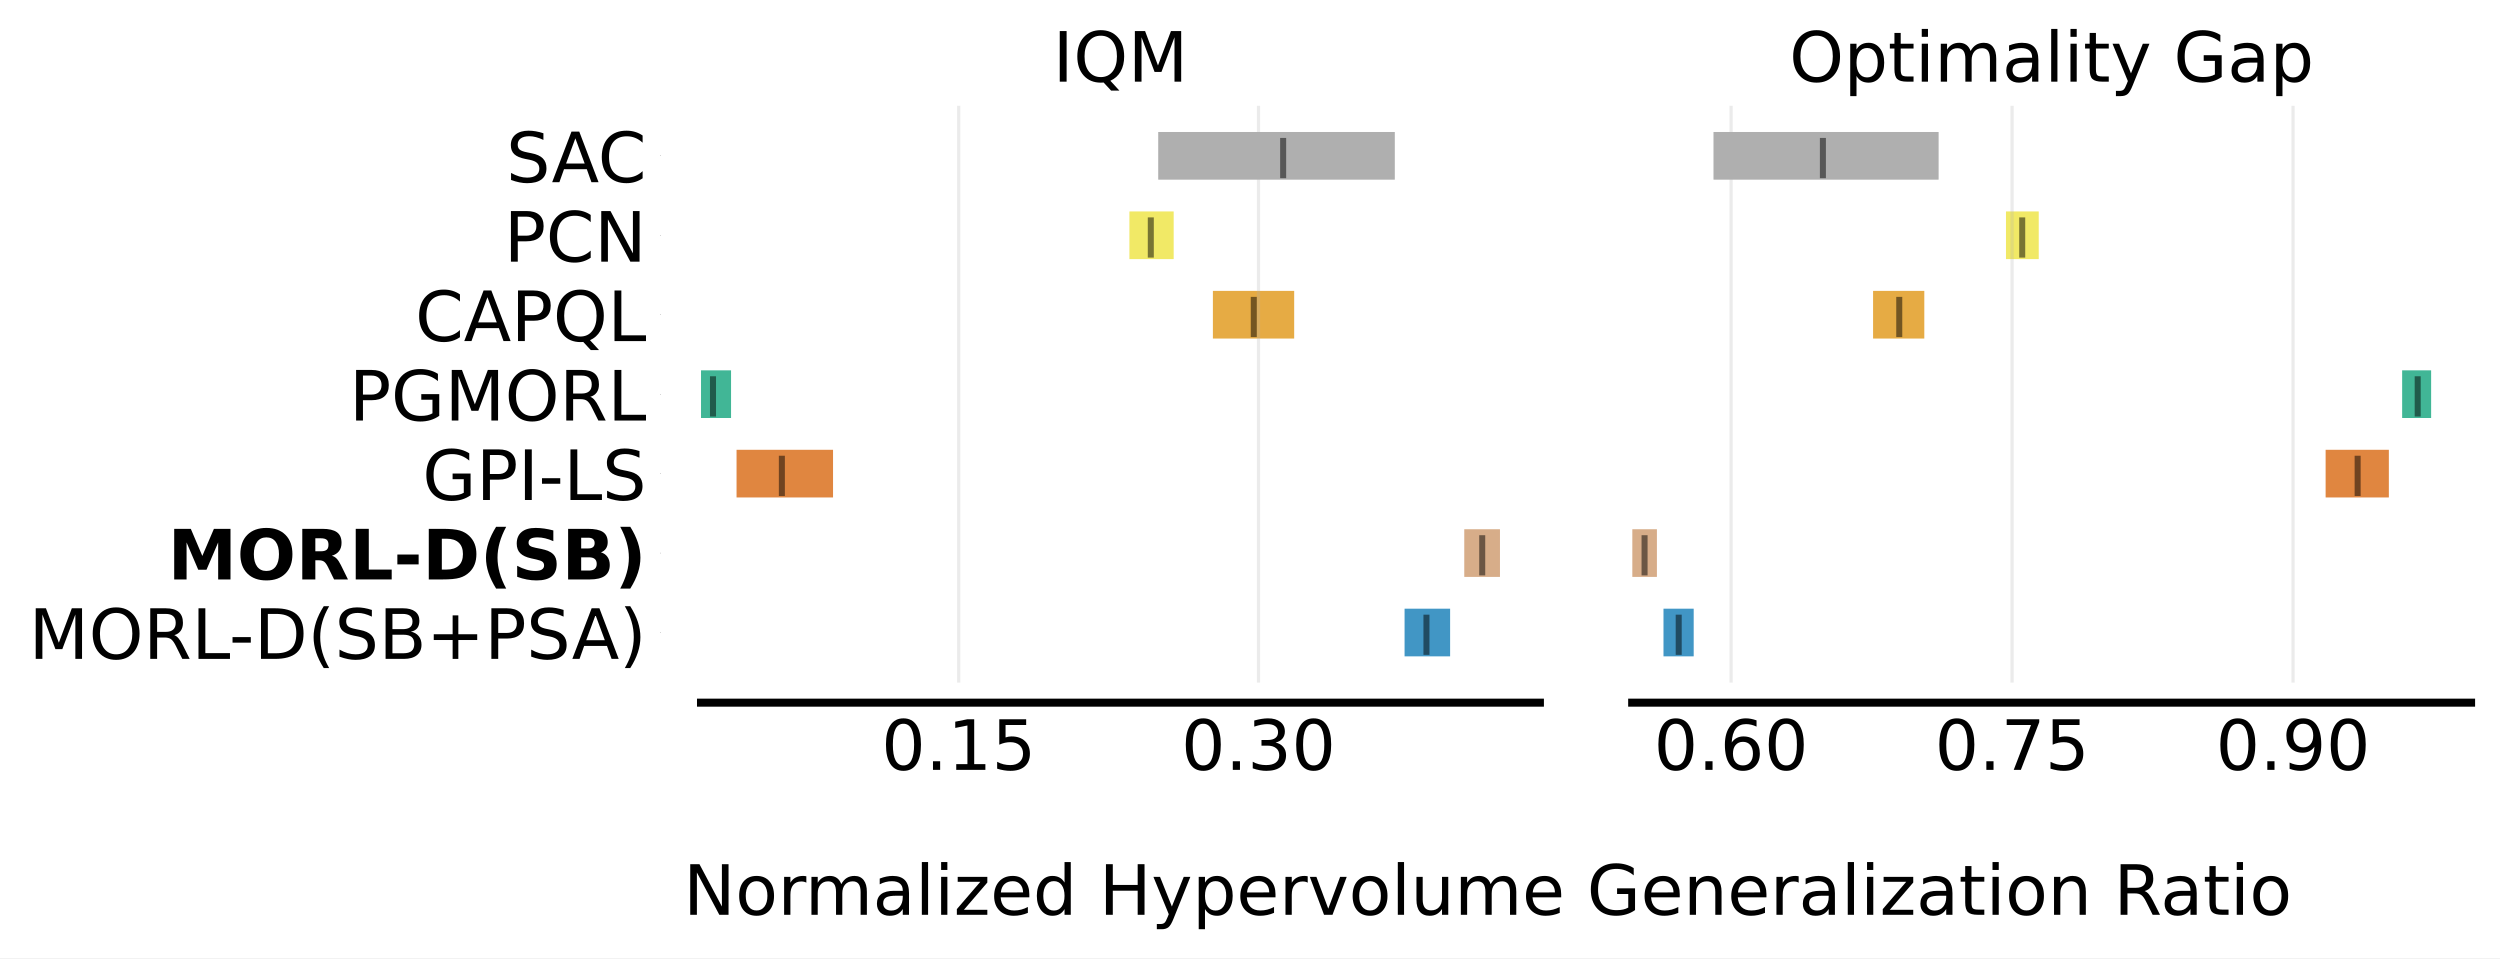
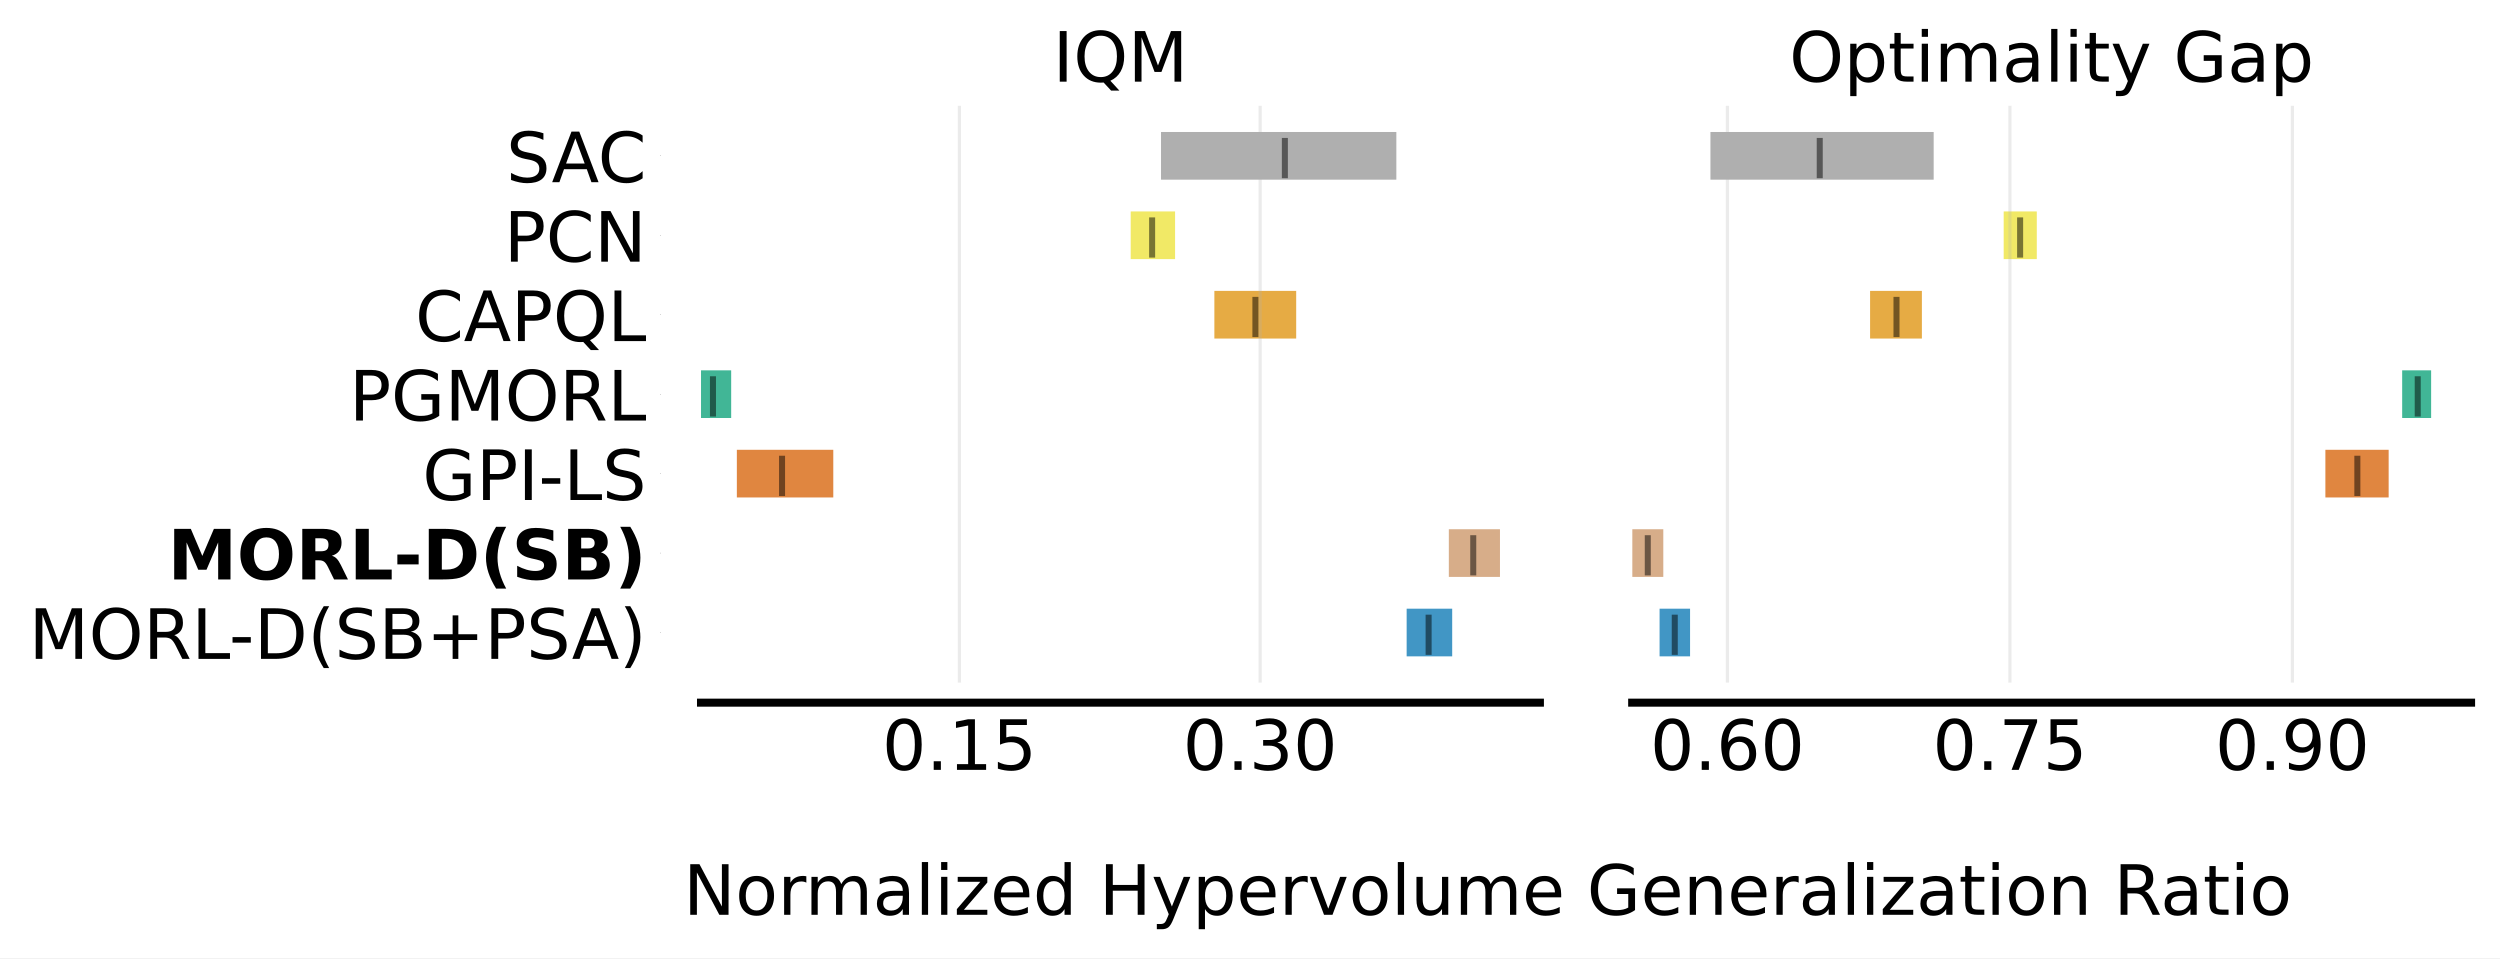
<svg xmlns="http://www.w3.org/2000/svg" xmlns:xlink="http://www.w3.org/1999/xlink" width="622.348pt" height="238.522pt" viewBox="0 0 622.348 238.522" version="1.1">
  <defs>
    <style type="text/css">*{stroke-linejoin: round; stroke-linecap: butt}</style>
  </defs>
  <g id="figure_1">
    <g id="patch_1">
      <path d="M 0 238.522  L 622.348 238.522  L 622.348 -0  L 0 -0  z " style="fill: #ffffff" />
    </g>
    <g id="axes_1">
      <g id="patch_2">
        <path d="M 174.508 169.92  L 383.342 169.92  L 383.342 26.33  L 174.508 26.33  z " style="fill: #ffffff" />
      </g>
      <g id="patch_3">
-         <path d="M 349.653 163.393  L 360.99 163.393  L 360.99 151.526  L 349.653 151.526  z " clip-path="url(#p09870b383a)" style="fill: #0173b2; opacity: 0.75" />
+         <path d="M 350.171 163.393  L 361.508 163.393  L 361.508 151.526  L 350.171 151.526  z " clip-path="url(#p07e79ecdef)" style="fill: #0173b2; opacity: 0.75" />
      </g>
      <g id="patch_4">
-         <path d="M 364.513 143.615  L 373.398 143.615  L 373.398 131.748  L 364.513 131.748  z " clip-path="url(#p09870b383a)" style="fill: #ca9161; opacity: 0.75" />
+         <path d="M 360.67 143.615  L 373.398 143.615  L 373.398 131.748  L 360.67 131.748  z " clip-path="url(#p07e79ecdef)" style="fill: #ca9161; opacity: 0.75" />
      </g>
      <g id="patch_5">
-         <path d="M 183.356 123.837  L 207.375 123.837  L 207.375 111.97  L 183.356 111.97  z " clip-path="url(#p09870b383a)" style="fill: #d55e00; opacity: 0.75" />
+         <path d="M 183.43 123.837  L 207.437 123.837  L 207.437 111.97  L 183.43 111.97  z " clip-path="url(#p07e79ecdef)" style="fill: #d55e00; opacity: 0.75" />
      </g>
      <g id="patch_6">
-         <path d="M 174.508 104.058  L 181.988 104.058  L 181.988 92.191  L 174.508 92.191  z " clip-path="url(#p09870b383a)" style="fill: #029e73; opacity: 0.75" />
+         <path d="M 174.508 104.058  L 182.019 104.058  L 182.019 92.191  L 174.508 92.191  z " clip-path="url(#p07e79ecdef)" style="fill: #029e73; opacity: 0.75" />
      </g>
      <g id="patch_7">
-         <path d="M 301.936 84.28  L 322.171 84.28  L 322.171 72.413  L 301.936 72.413  z " clip-path="url(#p09870b383a)" style="fill: #de8f05; opacity: 0.75" />
+         <path d="M 302.304 84.28  L 322.674 84.28  L 322.674 72.413  L 302.304 72.413  z " clip-path="url(#p07e79ecdef)" style="fill: #de8f05; opacity: 0.75" />
      </g>
      <g id="patch_8">
-         <path d="M 281.156 64.502  L 292.173 64.502  L 292.173 52.635  L 281.156 52.635  z " clip-path="url(#p09870b383a)" style="fill: #ece133; opacity: 0.75" />
+         <path d="M 281.476 64.502  L 292.523 64.502  L 292.523 52.635  L 281.476 52.635  z " clip-path="url(#p07e79ecdef)" style="fill: #ece133; opacity: 0.75" />
      </g>
      <g id="patch_9">
-         <path d="M 288.327 44.724  L 347.223 44.724  L 347.223 32.857  L 288.327 32.857  z " clip-path="url(#p09870b383a)" style="fill: #949494; opacity: 0.75" />
+         <path d="M 289.023 44.724  L 347.605 44.724  L 347.605 32.857  L 289.023 32.857  z " clip-path="url(#p07e79ecdef)" style="fill: #949494; opacity: 0.75" />
      </g>
      <g id="matplotlib.axis_1">
        <g id="xtick_1">
          <g id="line2d_1">
-             <path d="M 238.652 169.92  L 238.652 26.33  " clip-path="url(#p09870b383a)" style="fill: none; stroke: #b0b0b0; stroke-opacity: 0.25; stroke-width: 0.8; stroke-linecap: square" />
+             <path d="M 238.834 169.92  L 238.834 26.33  " clip-path="url(#p07e79ecdef)" style="fill: none; stroke: #b0b0b0; stroke-opacity: 0.25; stroke-width: 0.8; stroke-linecap: square" />
          </g>
          <g id="line2d_2">
            <defs>
-               <path id="mb3847f5d45" d="M 0 0  L 0 0.1  " style="stroke: #000000; stroke-width: 0.1" />
+               <path id="mb3fdeca5ee" d="M 0 0  L 0 0.1  " style="stroke: #000000; stroke-width: 0.1" />
            </defs>
            <g>
-               <use xlink:href="#mb3847f5d45" x="238.652" y="174.92" style="stroke: #000000; stroke-width: 0.1" />
+               <use xlink:href="#mb3fdeca5ee" x="238.834" y="174.92" style="stroke: #000000; stroke-width: 0.1" />
            </g>
          </g>
          <g id="text_1">
-             <g transform="translate(219.415 191.6498) scale(0.1728 -0.1728)">
+             <g transform="translate(219.5968 191.6498) scale(0.1728 -0.1728)">
              <defs>
                <path id="DejaVuSans-30" d="M 2034 4250  Q 1547 4250 1301 3770  Q 1056 3291 1056 2328  Q 1056 1369 1301 889  Q 1547 409 2034 409  Q 2525 409 2770 889  Q 3016 1369 3016 2328  Q 3016 3291 2770 3770  Q 2525 4250 2034 4250  z M 2034 4750  Q 2819 4750 3233 4129  Q 3647 3509 3647 2328  Q 3647 1150 3233 529  Q 2819 -91 2034 -91  Q 1250 -91 836 529  Q 422 1150 422 2328  Q 422 3509 836 4129  Q 1250 4750 2034 4750  z " transform="scale(0.015625)" />
                <path id="DejaVuSans-2e" d="M 684 794  L 1344 794  L 1344 0  L 684 0  L 684 794  z " transform="scale(0.015625)" />
                <path id="DejaVuSans-31" d="M 794 531  L 1825 531  L 1825 4091  L 703 3866  L 703 4441  L 1819 4666  L 2450 4666  L 2450 531  L 3481 531  L 3481 0  L 794 0  L 794 531  z " transform="scale(0.015625)" />
                <path id="DejaVuSans-35" d="M 691 4666  L 3169 4666  L 3169 4134  L 1269 4134  L 1269 2991  Q 1406 3038 1543 3061  Q 1681 3084 1819 3084  Q 2600 3084 3056 2656  Q 3513 2228 3513 1497  Q 3513 744 3044 326  Q 2575 -91 1722 -91  Q 1428 -91 1123 -41  Q 819 9 494 109  L 494 744  Q 775 591 1075 516  Q 1375 441 1709 441  Q 2250 441 2565 725  Q 2881 1009 2881 1497  Q 2881 1984 2565 2268  Q 2250 2553 1709 2553  Q 1456 2553 1204 2497  Q 953 2441 691 2322  L 691 4666  z " transform="scale(0.015625)" />
              </defs>
              <use xlink:href="#DejaVuSans-30" />
              <use xlink:href="#DejaVuSans-2e" x="63.623" />
              <use xlink:href="#DejaVuSans-31" x="95.41" />
              <use xlink:href="#DejaVuSans-35" x="159.033" />
            </g>
          </g>
        </g>
        <g id="xtick_2">
          <g id="line2d_3">
-             <path d="M 313.29 169.92  L 313.29 26.33  " clip-path="url(#p09870b383a)" style="fill: none; stroke: #b0b0b0; stroke-opacity: 0.25; stroke-width: 0.8; stroke-linecap: square" />
+             <path d="M 313.7 169.92  L 313.7 26.33  " clip-path="url(#p07e79ecdef)" style="fill: none; stroke: #b0b0b0; stroke-opacity: 0.25; stroke-width: 0.8; stroke-linecap: square" />
          </g>
          <g id="line2d_4">
            <g>
-               <use xlink:href="#mb3847f5d45" x="313.29" y="174.92" style="stroke: #000000; stroke-width: 0.1" />
+               <use xlink:href="#mb3fdeca5ee" x="313.7" y="174.92" style="stroke: #000000; stroke-width: 0.1" />
            </g>
          </g>
          <g id="text_2">
-             <g transform="translate(294.0521 191.6498) scale(0.1728 -0.1728)">
+             <g transform="translate(294.4628 191.6498) scale(0.1728 -0.1728)">
              <defs>
                <path id="DejaVuSans-33" d="M 2597 2516  Q 3050 2419 3304 2112  Q 3559 1806 3559 1356  Q 3559 666 3084 287  Q 2609 -91 1734 -91  Q 1441 -91 1130 -33  Q 819 25 488 141  L 488 750  Q 750 597 1062 519  Q 1375 441 1716 441  Q 2309 441 2620 675  Q 2931 909 2931 1356  Q 2931 1769 2642 2001  Q 2353 2234 1838 2234  L 1294 2234  L 1294 2753  L 1863 2753  Q 2328 2753 2575 2939  Q 2822 3125 2822 3475  Q 2822 3834 2567 4026  Q 2313 4219 1838 4219  Q 1578 4219 1281 4162  Q 984 4106 628 3988  L 628 4550  Q 988 4650 1302 4700  Q 1616 4750 1894 4750  Q 2613 4750 3031 4423  Q 3450 4097 3450 3541  Q 3450 3153 3228 2886  Q 3006 2619 2597 2516  z " transform="scale(0.015625)" />
              </defs>
              <use xlink:href="#DejaVuSans-30" />
              <use xlink:href="#DejaVuSans-2e" x="63.623" />
              <use xlink:href="#DejaVuSans-33" x="95.41" />
              <use xlink:href="#DejaVuSans-30" x="159.033" />
            </g>
          </g>
        </g>
      </g>
      <g id="matplotlib.axis_2">
        <g id="ytick_1">
          <g id="line2d_5">
            <defs>
-               <path id="mb1800e893c" d="M 0 0  L -0.1 0  " style="stroke: #000000; stroke-width: 0.1" />
+               <path id="mec4cb53826" d="M 0 0  L -0.1 0  " style="stroke: #000000; stroke-width: 0.1" />
            </defs>
            <g>
-               <use xlink:href="#mb1800e893c" x="164.508" y="157.459" style="stroke: #000000; stroke-width: 0.1" />
+               <use xlink:href="#mec4cb53826" x="164.508" y="157.459" style="stroke: #000000; stroke-width: 0.1" />
            </g>
          </g>
          <g id="text_3">
            <g transform="translate(7.2 164.0245) scale(0.1728 -0.1728)">
              <defs>
                <path id="DejaVuSans-4d" d="M 628 4666  L 1569 4666  L 2759 1491  L 3956 4666  L 4897 4666  L 4897 0  L 4281 0  L 4281 4097  L 3078 897  L 2444 897  L 1241 4097  L 1241 0  L 628 0  L 628 4666  z " transform="scale(0.015625)" />
                <path id="DejaVuSans-4f" d="M 2522 4238  Q 1834 4238 1429 3725  Q 1025 3213 1025 2328  Q 1025 1447 1429 934  Q 1834 422 2522 422  Q 3209 422 3611 934  Q 4013 1447 4013 2328  Q 4013 3213 3611 3725  Q 3209 4238 2522 4238  z M 2522 4750  Q 3503 4750 4090 4092  Q 4678 3434 4678 2328  Q 4678 1225 4090 567  Q 3503 -91 2522 -91  Q 1538 -91 948 565  Q 359 1222 359 2328  Q 359 3434 948 4092  Q 1538 4750 2522 4750  z " transform="scale(0.015625)" />
                <path id="DejaVuSans-52" d="M 2841 2188  Q 3044 2119 3236 1894  Q 3428 1669 3622 1275  L 4263 0  L 3584 0  L 2988 1197  Q 2756 1666 2539 1819  Q 2322 1972 1947 1972  L 1259 1972  L 1259 0  L 628 0  L 628 4666  L 2053 4666  Q 2853 4666 3247 4331  Q 3641 3997 3641 3322  Q 3641 2881 3436 2590  Q 3231 2300 2841 2188  z M 1259 4147  L 1259 2491  L 2053 2491  Q 2509 2491 2742 2702  Q 2975 2913 2975 3322  Q 2975 3731 2742 3939  Q 2509 4147 2053 4147  L 1259 4147  z " transform="scale(0.015625)" />
                <path id="DejaVuSans-4c" d="M 628 4666  L 1259 4666  L 1259 531  L 3531 531  L 3531 0  L 628 0  L 628 4666  z " transform="scale(0.015625)" />
                <path id="DejaVuSans-2d" d="M 313 2009  L 1997 2009  L 1997 1497  L 313 1497  L 313 2009  z " transform="scale(0.015625)" />
                <path id="DejaVuSans-44" d="M 1259 4147  L 1259 519  L 2022 519  Q 2988 519 3436 956  Q 3884 1394 3884 2338  Q 3884 3275 3436 3711  Q 2988 4147 2022 4147  L 1259 4147  z M 628 4666  L 1925 4666  Q 3281 4666 3915 4102  Q 4550 3538 4550 2338  Q 4550 1131 3912 565  Q 3275 0 1925 0  L 628 0  L 628 4666  z " transform="scale(0.015625)" />
                <path id="DejaVuSans-28" d="M 1984 4856  Q 1566 4138 1362 3434  Q 1159 2731 1159 2009  Q 1159 1288 1364 580  Q 1569 -128 1984 -844  L 1484 -844  Q 1016 -109 783 600  Q 550 1309 550 2009  Q 550 2706 781 3412  Q 1013 4119 1484 4856  L 1984 4856  z " transform="scale(0.015625)" />
                <path id="DejaVuSans-53" d="M 3425 4513  L 3425 3897  Q 3066 4069 2747 4153  Q 2428 4238 2131 4238  Q 1616 4238 1336 4038  Q 1056 3838 1056 3469  Q 1056 3159 1242 3001  Q 1428 2844 1947 2747  L 2328 2669  Q 3034 2534 3370 2195  Q 3706 1856 3706 1288  Q 3706 609 3251 259  Q 2797 -91 1919 -91  Q 1588 -91 1214 -16  Q 841 59 441 206  L 441 856  Q 825 641 1194 531  Q 1563 422 1919 422  Q 2459 422 2753 634  Q 3047 847 3047 1241  Q 3047 1584 2836 1778  Q 2625 1972 2144 2069  L 1759 2144  Q 1053 2284 737 2584  Q 422 2884 422 3419  Q 422 4038 858 4394  Q 1294 4750 2059 4750  Q 2388 4750 2728 4690  Q 3069 4631 3425 4513  z " transform="scale(0.015625)" />
                <path id="DejaVuSans-42" d="M 1259 2228  L 1259 519  L 2272 519  Q 2781 519 3026 730  Q 3272 941 3272 1375  Q 3272 1813 3026 2020  Q 2781 2228 2272 2228  L 1259 2228  z M 1259 4147  L 1259 2741  L 2194 2741  Q 2656 2741 2882 2914  Q 3109 3088 3109 3444  Q 3109 3797 2882 3972  Q 2656 4147 2194 4147  L 1259 4147  z M 628 4666  L 2241 4666  Q 2963 4666 3353 4366  Q 3744 4066 3744 3513  Q 3744 3084 3544 2831  Q 3344 2578 2956 2516  Q 3422 2416 3680 2098  Q 3938 1781 3938 1306  Q 3938 681 3513 340  Q 3088 0 2303 0  L 628 0  L 628 4666  z " transform="scale(0.015625)" />
                <path id="DejaVuSans-2b" d="M 2944 4013  L 2944 2272  L 4684 2272  L 4684 1741  L 2944 1741  L 2944 0  L 2419 0  L 2419 1741  L 678 1741  L 678 2272  L 2419 2272  L 2419 4013  L 2944 4013  z " transform="scale(0.015625)" />
                <path id="DejaVuSans-50" d="M 1259 4147  L 1259 2394  L 2053 2394  Q 2494 2394 2734 2622  Q 2975 2850 2975 3272  Q 2975 3691 2734 3919  Q 2494 4147 2053 4147  L 1259 4147  z M 628 4666  L 2053 4666  Q 2838 4666 3239 4311  Q 3641 3956 3641 3272  Q 3641 2581 3239 2228  Q 2838 1875 2053 1875  L 1259 1875  L 1259 0  L 628 0  L 628 4666  z " transform="scale(0.015625)" />
                <path id="DejaVuSans-41" d="M 2188 4044  L 1331 1722  L 3047 1722  L 2188 4044  z M 1831 4666  L 2547 4666  L 4325 0  L 3669 0  L 3244 1197  L 1141 1197  L 716 0  L 50 0  L 1831 4666  z " transform="scale(0.015625)" />
                <path id="DejaVuSans-29" d="M 513 4856  L 1013 4856  Q 1481 4119 1714 3412  Q 1947 2706 1947 2009  Q 1947 1309 1714 600  Q 1481 -109 1013 -844  L 513 -844  Q 928 -128 1133 580  Q 1338 1288 1338 2009  Q 1338 2731 1133 3434  Q 928 4138 513 4856  z " transform="scale(0.015625)" />
              </defs>
              <use xlink:href="#DejaVuSans-4d" />
              <use xlink:href="#DejaVuSans-4f" x="86.279" />
              <use xlink:href="#DejaVuSans-52" x="164.99" />
              <use xlink:href="#DejaVuSans-4c" x="234.473" />
              <use xlink:href="#DejaVuSans-2d" x="288.436" />
              <use xlink:href="#DejaVuSans-44" x="324.52" />
              <use xlink:href="#DejaVuSans-28" x="401.521" />
              <use xlink:href="#DejaVuSans-53" x="440.535" />
              <use xlink:href="#DejaVuSans-42" x="504.012" />
              <use xlink:href="#DejaVuSans-2b" x="572.615" />
              <use xlink:href="#DejaVuSans-50" x="656.404" />
              <use xlink:href="#DejaVuSans-53" x="716.707" />
              <use xlink:href="#DejaVuSans-41" x="782.059" />
              <use xlink:href="#DejaVuSans-29" x="850.467" />
            </g>
          </g>
        </g>
        <g id="ytick_2">
          <g id="line2d_6">
            <g>
-               <use xlink:href="#mb1800e893c" x="164.508" y="137.681" style="stroke: #000000; stroke-width: 0.1" />
+               <use xlink:href="#mec4cb53826" x="164.508" y="137.681" style="stroke: #000000; stroke-width: 0.1" />
            </g>
          </g>
          <g id="text_4">
            <g transform="translate(41.7789 144.2463) scale(0.1728 -0.1728)">
              <defs>
                <path id="DejaVuSans-Bold-4d" d="M 588 4666  L 2119 4666  L 3181 2169  L 4250 4666  L 5778 4666  L 5778 0  L 4641 0  L 4641 3413  L 3566 897  L 2803 897  L 1728 3413  L 1728 0  L 588 0  L 588 4666  z " transform="scale(0.015625)" />
                <path id="DejaVuSans-Bold-4f" d="M 2719 3878  Q 2169 3878 1866 3472  Q 1563 3066 1563 2328  Q 1563 1594 1866 1187  Q 2169 781 2719 781  Q 3272 781 3575 1187  Q 3878 1594 3878 2328  Q 3878 3066 3575 3472  Q 3272 3878 2719 3878  z M 2719 4750  Q 3844 4750 4481 4106  Q 5119 3463 5119 2328  Q 5119 1197 4481 553  Q 3844 -91 2719 -91  Q 1597 -91 958 553  Q 319 1197 319 2328  Q 319 3463 958 4106  Q 1597 4750 2719 4750  z " transform="scale(0.015625)" />
                <path id="DejaVuSans-Bold-52" d="M 2297 2597  Q 2675 2597 2839 2737  Q 3003 2878 3003 3200  Q 3003 3519 2839 3656  Q 2675 3794 2297 3794  L 1791 3794  L 1791 2597  L 2297 2597  z M 1791 1766  L 1791 0  L 588 0  L 588 4666  L 2425 4666  Q 3347 4666 3776 4356  Q 4206 4047 4206 3378  Q 4206 2916 3982 2619  Q 3759 2322 3309 2181  Q 3556 2125 3751 1926  Q 3947 1728 4147 1325  L 4800 0  L 3519 0  L 2950 1159  Q 2778 1509 2601 1637  Q 2425 1766 2131 1766  L 1791 1766  z " transform="scale(0.015625)" />
                <path id="DejaVuSans-Bold-4c" d="M 588 4666  L 1791 4666  L 1791 909  L 3903 909  L 3903 0  L 588 0  L 588 4666  z " transform="scale(0.015625)" />
                <path id="DejaVuSans-Bold-2d" d="M 347 2297  L 2309 2297  L 2309 1388  L 347 1388  L 347 2297  z " transform="scale(0.015625)" />
                <path id="DejaVuSans-Bold-44" d="M 1791 3756  L 1791 909  L 2222 909  Q 2959 909 3348 1275  Q 3738 1641 3738 2338  Q 3738 3031 3350 3393  Q 2963 3756 2222 3756  L 1791 3756  z M 588 4666  L 1856 4666  Q 2919 4666 3439 4514  Q 3959 4363 4331 4000  Q 4659 3684 4818 3271  Q 4978 2859 4978 2338  Q 4978 1809 4818 1395  Q 4659 981 4331 666  Q 3956 303 3431 151  Q 2906 0 1856 0  L 588 0  L 588 4666  z " transform="scale(0.015625)" />
                <path id="DejaVuSans-Bold-28" d="M 2413 -844  L 1484 -844  Q 1006 -72 778 623  Q 550 1319 550 2003  Q 550 2688 779 3389  Q 1009 4091 1484 4856  L 2413 4856  Q 2013 4116 1813 3408  Q 1613 2700 1613 2009  Q 1613 1319 1811 609  Q 2009 -100 2413 -844  z " transform="scale(0.015625)" />
                <path id="DejaVuSans-Bold-53" d="M 3834 4519  L 3834 3531  Q 3450 3703 3084 3790  Q 2719 3878 2394 3878  Q 1963 3878 1756 3759  Q 1550 3641 1550 3391  Q 1550 3203 1689 3098  Q 1828 2994 2194 2919  L 2706 2816  Q 3484 2659 3812 2340  Q 4141 2022 4141 1434  Q 4141 663 3683 286  Q 3225 -91 2284 -91  Q 1841 -91 1394 -6  Q 947 78 500 244  L 500 1259  Q 947 1022 1364 901  Q 1781 781 2169 781  Q 2563 781 2772 912  Q 2981 1044 2981 1288  Q 2981 1506 2839 1625  Q 2697 1744 2272 1838  L 1806 1941  Q 1106 2091 782 2419  Q 459 2747 459 3303  Q 459 4000 909 4375  Q 1359 4750 2203 4750  Q 2588 4750 2994 4692  Q 3400 4634 3834 4519  z " transform="scale(0.015625)" />
                <path id="DejaVuSans-Bold-42" d="M 2456 2859  Q 2741 2859 2887 2984  Q 3034 3109 3034 3353  Q 3034 3594 2887 3720  Q 2741 3847 2456 3847  L 1791 3847  L 1791 2859  L 2456 2859  z M 2497 819  Q 2859 819 3042 972  Q 3225 1125 3225 1434  Q 3225 1738 3044 1889  Q 2863 2041 2497 2041  L 1791 2041  L 1791 819  L 2497 819  z M 3616 2497  Q 4003 2384 4215 2081  Q 4428 1778 4428 1338  Q 4428 663 3972 331  Q 3516 0 2584 0  L 588 0  L 588 4666  L 2394 4666  Q 3366 4666 3802 4372  Q 4238 4078 4238 3431  Q 4238 3091 4078 2852  Q 3919 2613 3616 2497  z " transform="scale(0.015625)" />
                <path id="DejaVuSans-Bold-29" d="M 513 -844  Q 913 -100 1113 609  Q 1313 1319 1313 2009  Q 1313 2700 1113 3408  Q 913 4116 513 4856  L 1441 4856  Q 1916 4091 2145 3389  Q 2375 2688 2375 2003  Q 2375 1319 2147 623  Q 1919 -72 1441 -844  L 513 -844  z " transform="scale(0.015625)" />
              </defs>
              <use xlink:href="#DejaVuSans-Bold-4d" />
              <use xlink:href="#DejaVuSans-Bold-4f" x="99.512" />
              <use xlink:href="#DejaVuSans-Bold-52" x="184.521" />
              <use xlink:href="#DejaVuSans-Bold-4c" x="261.523" />
              <use xlink:href="#DejaVuSans-Bold-2d" x="325.244" />
              <use xlink:href="#DejaVuSans-Bold-44" x="366.748" />
              <use xlink:href="#DejaVuSans-Bold-28" x="449.756" />
              <use xlink:href="#DejaVuSans-Bold-53" x="495.459" />
              <use xlink:href="#DejaVuSans-Bold-42" x="567.48" />
              <use xlink:href="#DejaVuSans-Bold-29" x="643.701" />
            </g>
          </g>
        </g>
        <g id="ytick_3">
          <g id="line2d_7">
            <g>
-               <use xlink:href="#mb1800e893c" x="164.508" y="117.903" style="stroke: #000000; stroke-width: 0.1" />
+               <use xlink:href="#mec4cb53826" x="164.508" y="117.903" style="stroke: #000000; stroke-width: 0.1" />
            </g>
          </g>
          <g id="text_5">
            <g transform="translate(105.1695 124.4681) scale(0.1728 -0.1728)">
              <defs>
                <path id="DejaVuSans-47" d="M 3809 666  L 3809 1919  L 2778 1919  L 2778 2438  L 4434 2438  L 4434 434  Q 4069 175 3628 42  Q 3188 -91 2688 -91  Q 1594 -91 976 548  Q 359 1188 359 2328  Q 359 3472 976 4111  Q 1594 4750 2688 4750  Q 3144 4750 3555 4637  Q 3966 4525 4313 4306  L 4313 3634  Q 3963 3931 3569 4081  Q 3175 4231 2741 4231  Q 1884 4231 1454 3753  Q 1025 3275 1025 2328  Q 1025 1384 1454 906  Q 1884 428 2741 428  Q 3075 428 3337 486  Q 3600 544 3809 666  z " transform="scale(0.015625)" />
                <path id="DejaVuSans-49" d="M 628 4666  L 1259 4666  L 1259 0  L 628 0  L 628 4666  z " transform="scale(0.015625)" />
              </defs>
              <use xlink:href="#DejaVuSans-47" />
              <use xlink:href="#DejaVuSans-50" x="77.49" />
              <use xlink:href="#DejaVuSans-49" x="137.793" />
              <use xlink:href="#DejaVuSans-2d" x="167.285" />
              <use xlink:href="#DejaVuSans-4c" x="203.369" />
              <use xlink:href="#DejaVuSans-53" x="259.082" />
            </g>
          </g>
        </g>
        <g id="ytick_4">
          <g id="line2d_8">
            <g>
-               <use xlink:href="#mb1800e893c" x="164.508" y="98.125" style="stroke: #000000; stroke-width: 0.1" />
+               <use xlink:href="#mec4cb53826" x="164.508" y="98.125" style="stroke: #000000; stroke-width: 0.1" />
            </g>
          </g>
          <g id="text_6">
            <g transform="translate(86.9526 104.6899) scale(0.1728 -0.1728)">
              <use xlink:href="#DejaVuSans-50" />
              <use xlink:href="#DejaVuSans-47" x="60.303" />
              <use xlink:href="#DejaVuSans-4d" x="137.793" />
              <use xlink:href="#DejaVuSans-4f" x="224.072" />
              <use xlink:href="#DejaVuSans-52" x="302.783" />
              <use xlink:href="#DejaVuSans-4c" x="372.266" />
            </g>
          </g>
        </g>
        <g id="ytick_5">
          <g id="line2d_9">
            <g>
-               <use xlink:href="#mb1800e893c" x="164.508" y="78.347" style="stroke: #000000; stroke-width: 0.1" />
+               <use xlink:href="#mec4cb53826" x="164.508" y="78.347" style="stroke: #000000; stroke-width: 0.1" />
            </g>
          </g>
          <g id="text_7">
            <g transform="translate(103.3713 84.91177) scale(0.1728 -0.1728)">
              <defs>
                <path id="DejaVuSans-43" d="M 4122 4306  L 4122 3641  Q 3803 3938 3442 4084  Q 3081 4231 2675 4231  Q 1875 4231 1450 3742  Q 1025 3253 1025 2328  Q 1025 1406 1450 917  Q 1875 428 2675 428  Q 3081 428 3442 575  Q 3803 722 4122 1019  L 4122 359  Q 3791 134 3420 21  Q 3050 -91 2638 -91  Q 1578 -91 968 557  Q 359 1206 359 2328  Q 359 3453 968 4101  Q 1578 4750 2638 4750  Q 3056 4750 3426 4639  Q 3797 4528 4122 4306  z " transform="scale(0.015625)" />
                <path id="DejaVuSans-51" d="M 2522 4238  Q 1834 4238 1429 3725  Q 1025 3213 1025 2328  Q 1025 1447 1429 934  Q 1834 422 2522 422  Q 3209 422 3611 934  Q 4013 1447 4013 2328  Q 4013 3213 3611 3725  Q 3209 4238 2522 4238  z M 3406 84  L 4238 -825  L 3475 -825  L 2784 -78  Q 2681 -84 2626 -87  Q 2572 -91 2522 -91  Q 1538 -91 948 567  Q 359 1225 359 2328  Q 359 3434 948 4092  Q 1538 4750 2522 4750  Q 3503 4750 4090 4092  Q 4678 3434 4678 2328  Q 4678 1516 4351 937  Q 4025 359 3406 84  z " transform="scale(0.015625)" />
              </defs>
              <use xlink:href="#DejaVuSans-43" />
              <use xlink:href="#DejaVuSans-41" x="69.824" />
              <use xlink:href="#DejaVuSans-50" x="138.232" />
              <use xlink:href="#DejaVuSans-51" x="198.535" />
              <use xlink:href="#DejaVuSans-4c" x="277.246" />
            </g>
          </g>
        </g>
        <g id="ytick_6">
          <g id="line2d_10">
            <g>
-               <use xlink:href="#mb1800e893c" x="164.508" y="58.569" style="stroke: #000000; stroke-width: 0.1" />
+               <use xlink:href="#mec4cb53826" x="164.508" y="58.569" style="stroke: #000000; stroke-width: 0.1" />
            </g>
          </g>
          <g id="text_8">
            <g transform="translate(125.4951 65.13359) scale(0.1728 -0.1728)">
              <defs>
                <path id="DejaVuSans-4e" d="M 628 4666  L 1478 4666  L 3547 763  L 3547 4666  L 4159 4666  L 4159 0  L 3309 0  L 1241 3903  L 1241 0  L 628 0  L 628 4666  z " transform="scale(0.015625)" />
              </defs>
              <use xlink:href="#DejaVuSans-50" />
              <use xlink:href="#DejaVuSans-43" x="60.303" />
              <use xlink:href="#DejaVuSans-4e" x="130.127" />
            </g>
          </g>
        </g>
        <g id="ytick_7">
          <g id="line2d_11">
            <g>
-               <use xlink:href="#mb1800e893c" x="164.508" y="38.79" style="stroke: #000000; stroke-width: 0.1" />
+               <use xlink:href="#mec4cb53826" x="164.508" y="38.79" style="stroke: #000000; stroke-width: 0.1" />
            </g>
          </g>
          <g id="text_9">
            <g transform="translate(126.0297 45.3554) scale(0.1728 -0.1728)">
              <use xlink:href="#DejaVuSans-53" />
              <use xlink:href="#DejaVuSans-41" x="65.352" />
              <use xlink:href="#DejaVuSans-43" x="132.01" />
            </g>
          </g>
        </g>
      </g>
      <g id="LineCollection_1">
-         <path d="M 355.1 163.022  L 355.1 153.009  " clip-path="url(#p09870b383a)" style="fill: none; stroke: #000000; stroke-opacity: 0.5; stroke-width: 1.5" />
+         <path d="M 355.639 163.022  L 355.639 153.009  " clip-path="url(#p07e79ecdef)" style="fill: none; stroke: #000000; stroke-opacity: 0.5; stroke-width: 1.5" />
      </g>
      <g id="LineCollection_2">
-         <path d="M 368.981 143.244  L 368.981 133.231  " clip-path="url(#p09870b383a)" style="fill: none; stroke: #000000; stroke-opacity: 0.5; stroke-width: 1.5" />
+         <path d="M 366.748 143.244  L 366.748 133.231  " clip-path="url(#p07e79ecdef)" style="fill: none; stroke: #000000; stroke-opacity: 0.5; stroke-width: 1.5" />
      </g>
      <g id="LineCollection_3">
-         <path d="M 194.636 123.466  L 194.636 113.453  " clip-path="url(#p09870b383a)" style="fill: none; stroke: #000000; stroke-opacity: 0.5; stroke-width: 1.5" />
+         <path d="M 194.682 123.466  L 194.682 113.453  " clip-path="url(#p07e79ecdef)" style="fill: none; stroke: #000000; stroke-opacity: 0.5; stroke-width: 1.5" />
      </g>
      <g id="LineCollection_4">
-         <path d="M 177.492 103.688  L 177.492 93.675  " clip-path="url(#p09870b383a)" style="fill: none; stroke: #000000; stroke-opacity: 0.5; stroke-width: 1.5" />
+         <path d="M 177.486 103.688  L 177.486 93.675  " clip-path="url(#p07e79ecdef)" style="fill: none; stroke: #000000; stroke-opacity: 0.5; stroke-width: 1.5" />
      </g>
      <g id="LineCollection_5">
-         <path d="M 312.114 83.909  L 312.114 73.897  " clip-path="url(#p09870b383a)" style="fill: none; stroke: #000000; stroke-opacity: 0.5; stroke-width: 1.5" />
+         <path d="M 312.521 83.909  L 312.521 73.897  " clip-path="url(#p07e79ecdef)" style="fill: none; stroke: #000000; stroke-opacity: 0.5; stroke-width: 1.5" />
      </g>
      <g id="LineCollection_6">
-         <path d="M 286.48 64.131  L 286.48 54.118  " clip-path="url(#p09870b383a)" style="fill: none; stroke: #000000; stroke-opacity: 0.5; stroke-width: 1.5" />
+         <path d="M 286.809 64.131  L 286.809 54.118  " clip-path="url(#p07e79ecdef)" style="fill: none; stroke: #000000; stroke-opacity: 0.5; stroke-width: 1.5" />
      </g>
      <g id="LineCollection_7">
-         <path d="M 319.424 44.353  L 319.424 34.34  " clip-path="url(#p09870b383a)" style="fill: none; stroke: #000000; stroke-opacity: 0.5; stroke-width: 1.5" />
+         <path d="M 319.854 44.353  L 319.854 34.34  " clip-path="url(#p07e79ecdef)" style="fill: none; stroke: #000000; stroke-opacity: 0.5; stroke-width: 1.5" />
      </g>
      <g id="patch_10">
        <path d="M 174.508 174.92  L 383.342 174.92  " style="fill: none; stroke: #000000; stroke-width: 2; stroke-linejoin: miter; stroke-linecap: square" />
      </g>
      <g id="text_10">
        <g transform="translate(262.1206 20.3301) scale(0.1728 -0.1728)">
          <use xlink:href="#DejaVuSans-49" />
          <use xlink:href="#DejaVuSans-51" x="29.492" />
          <use xlink:href="#DejaVuSans-4d" x="108.203" />
        </g>
      </g>
    </g>
    <g id="axes_2">
      <g id="patch_11">
        <path d="M 406.314 169.92  L 615.148 169.92  L 615.148 26.33  L 406.314 26.33  z " style="fill: #ffffff" />
      </g>
      <g id="patch_12">
-         <path d="M 414.107 163.393  L 421.626 163.393  L 421.626 151.526  L 414.107 151.526  z " clip-path="url(#p09e40c7d37)" style="fill: #0173b2; opacity: 0.75" />
+         <path d="M 413.135 163.393  L 420.723 163.393  L 420.723 151.526  L 413.135 151.526  z " clip-path="url(#p953b37ab6c)" style="fill: #0173b2; opacity: 0.75" />
      </g>
      <g id="patch_13">
-         <path d="M 406.314 143.615  L 412.47 143.615  L 412.47 131.748  L 406.314 131.748  z " clip-path="url(#p09e40c7d37)" style="fill: #ca9161; opacity: 0.75" />
+         <path d="M 406.314 143.615  L 414.062 143.615  L 414.062 131.748  L 406.314 131.748  z " clip-path="url(#p953b37ab6c)" style="fill: #ca9161; opacity: 0.75" />
      </g>
      <g id="patch_14">
-         <path d="M 578.939 123.837  L 594.68 123.837  L 594.68 111.97  L 578.939 111.97  z " clip-path="url(#p09e40c7d37)" style="fill: #d55e00; opacity: 0.75" />
+         <path d="M 578.881 123.837  L 594.629 123.837  L 594.629 111.97  L 578.881 111.97  z " clip-path="url(#p953b37ab6c)" style="fill: #d55e00; opacity: 0.75" />
      </g>
      <g id="patch_15">
-         <path d="M 597.988 104.058  L 605.204 104.058  L 605.204 92.191  L 597.988 92.191  z " clip-path="url(#p09e40c7d37)" style="fill: #029e73; opacity: 0.75" />
+         <path d="M 597.993 104.058  L 605.204 104.058  L 605.204 92.191  L 597.993 92.191  z " clip-path="url(#p953b37ab6c)" style="fill: #029e73; opacity: 0.75" />
      </g>
      <g id="patch_16">
-         <path d="M 466.283 84.28  L 479.036 84.28  L 479.036 72.413  L 466.283 72.413  z " clip-path="url(#p09e40c7d37)" style="fill: #de8f05; opacity: 0.75" />
+         <path d="M 465.537 84.28  L 478.433 84.28  L 478.433 72.413  L 465.537 72.413  z " clip-path="url(#p953b37ab6c)" style="fill: #de8f05; opacity: 0.75" />
      </g>
      <g id="patch_17">
-         <path d="M 499.367 64.502  L 507.523 64.502  L 507.523 52.635  L 499.367 52.635  z " clip-path="url(#p09e40c7d37)" style="fill: #ece133; opacity: 0.75" />
+         <path d="M 498.793 64.502  L 507.039 64.502  L 507.039 52.635  L 498.793 52.635  z " clip-path="url(#p953b37ab6c)" style="fill: #ece133; opacity: 0.75" />
      </g>
      <g id="patch_18">
-         <path d="M 426.557 44.724  L 482.597 44.724  L 482.597 32.857  L 426.557 32.857  z " clip-path="url(#p09e40c7d37)" style="fill: #949494; opacity: 0.75" />
+         <path d="M 425.798 44.724  L 481.367 44.724  L 481.367 32.857  L 425.798 32.857  z " clip-path="url(#p953b37ab6c)" style="fill: #949494; opacity: 0.75" />
      </g>
      <g id="matplotlib.axis_3">
        <g id="xtick_3">
          <g id="line2d_12">
-             <path d="M 430.935 169.92  L 430.935 26.33  " clip-path="url(#p09e40c7d37)" style="fill: none; stroke: #b0b0b0; stroke-opacity: 0.25; stroke-width: 0.8; stroke-linecap: square" />
+             <path d="M 430.023 169.92  L 430.023 26.33  " clip-path="url(#p953b37ab6c)" style="fill: none; stroke: #b0b0b0; stroke-opacity: 0.25; stroke-width: 0.8; stroke-linecap: square" />
          </g>
          <g id="line2d_13">
            <g>
-               <use xlink:href="#mb3847f5d45" x="430.935" y="174.92" style="stroke: #000000; stroke-width: 0.1" />
+               <use xlink:href="#mb3fdeca5ee" x="430.023" y="174.92" style="stroke: #000000; stroke-width: 0.1" />
            </g>
          </g>
          <g id="text_11">
-             <g transform="translate(411.6977 191.6498) scale(0.1728 -0.1728)">
+             <g transform="translate(410.7854 191.6498) scale(0.1728 -0.1728)">
              <defs>
                <path id="DejaVuSans-36" d="M 2113 2584  Q 1688 2584 1439 2293  Q 1191 2003 1191 1497  Q 1191 994 1439 701  Q 1688 409 2113 409  Q 2538 409 2786 701  Q 3034 994 3034 1497  Q 3034 2003 2786 2293  Q 2538 2584 2113 2584  z M 3366 4563  L 3366 3988  Q 3128 4100 2886 4159  Q 2644 4219 2406 4219  Q 1781 4219 1451 3797  Q 1122 3375 1075 2522  Q 1259 2794 1537 2939  Q 1816 3084 2150 3084  Q 2853 3084 3261 2657  Q 3669 2231 3669 1497  Q 3669 778 3244 343  Q 2819 -91 2113 -91  Q 1303 -91 875 529  Q 447 1150 447 2328  Q 447 3434 972 4092  Q 1497 4750 2381 4750  Q 2619 4750 2861 4703  Q 3103 4656 3366 4563  z " transform="scale(0.015625)" />
              </defs>
              <use xlink:href="#DejaVuSans-30" />
              <use xlink:href="#DejaVuSans-2e" x="63.623" />
              <use xlink:href="#DejaVuSans-36" x="95.41" />
              <use xlink:href="#DejaVuSans-30" x="159.033" />
            </g>
          </g>
        </g>
        <g id="xtick_4">
          <g id="line2d_14">
-             <path d="M 500.881 169.92  L 500.881 26.33  " clip-path="url(#p09e40c7d37)" style="fill: none; stroke: #b0b0b0; stroke-opacity: 0.25; stroke-width: 0.8; stroke-linecap: square" />
+             <path d="M 500.345 169.92  L 500.345 26.33  " clip-path="url(#p953b37ab6c)" style="fill: none; stroke: #b0b0b0; stroke-opacity: 0.25; stroke-width: 0.8; stroke-linecap: square" />
          </g>
          <g id="line2d_15">
            <g>
-               <use xlink:href="#mb3847f5d45" x="500.881" y="174.92" style="stroke: #000000; stroke-width: 0.1" />
+               <use xlink:href="#mb3fdeca5ee" x="500.345" y="174.92" style="stroke: #000000; stroke-width: 0.1" />
            </g>
          </g>
          <g id="text_12">
-             <g transform="translate(481.6433 191.6498) scale(0.1728 -0.1728)">
+             <g transform="translate(481.1079 191.6498) scale(0.1728 -0.1728)">
              <defs>
                <path id="DejaVuSans-37" d="M 525 4666  L 3525 4666  L 3525 4397  L 1831 0  L 1172 0  L 2766 4134  L 525 4134  L 525 4666  z " transform="scale(0.015625)" />
              </defs>
              <use xlink:href="#DejaVuSans-30" />
              <use xlink:href="#DejaVuSans-2e" x="63.623" />
              <use xlink:href="#DejaVuSans-37" x="95.41" />
              <use xlink:href="#DejaVuSans-35" x="159.033" />
            </g>
          </g>
        </g>
        <g id="xtick_5">
          <g id="line2d_16">
-             <path d="M 570.826 169.92  L 570.826 26.33  " clip-path="url(#p09e40c7d37)" style="fill: none; stroke: #b0b0b0; stroke-opacity: 0.25; stroke-width: 0.8; stroke-linecap: square" />
+             <path d="M 570.668 169.92  L 570.668 26.33  " clip-path="url(#p953b37ab6c)" style="fill: none; stroke: #b0b0b0; stroke-opacity: 0.25; stroke-width: 0.8; stroke-linecap: square" />
          </g>
          <g id="line2d_17">
            <g>
-               <use xlink:href="#mb3847f5d45" x="570.826" y="174.92" style="stroke: #000000; stroke-width: 0.1" />
+               <use xlink:href="#mb3fdeca5ee" x="570.668" y="174.92" style="stroke: #000000; stroke-width: 0.1" />
            </g>
          </g>
          <g id="text_13">
-             <g transform="translate(551.5889 191.6498) scale(0.1728 -0.1728)">
+             <g transform="translate(551.4305 191.6498) scale(0.1728 -0.1728)">
              <defs>
                <path id="DejaVuSans-39" d="M 703 97  L 703 672  Q 941 559 1184 500  Q 1428 441 1663 441  Q 2288 441 2617 861  Q 2947 1281 2994 2138  Q 2813 1869 2534 1725  Q 2256 1581 1919 1581  Q 1219 1581 811 2004  Q 403 2428 403 3163  Q 403 3881 828 4315  Q 1253 4750 1959 4750  Q 2769 4750 3195 4129  Q 3622 3509 3622 2328  Q 3622 1225 3098 567  Q 2575 -91 1691 -91  Q 1453 -91 1209 -44  Q 966 3 703 97  z M 1959 2075  Q 2384 2075 2632 2365  Q 2881 2656 2881 3163  Q 2881 3666 2632 3958  Q 2384 4250 1959 4250  Q 1534 4250 1286 3958  Q 1038 3666 1038 3163  Q 1038 2656 1286 2365  Q 1534 2075 1959 2075  z " transform="scale(0.015625)" />
              </defs>
              <use xlink:href="#DejaVuSans-30" />
              <use xlink:href="#DejaVuSans-2e" x="63.623" />
              <use xlink:href="#DejaVuSans-39" x="95.41" />
              <use xlink:href="#DejaVuSans-30" x="159.033" />
            </g>
          </g>
        </g>
      </g>
      <g id="matplotlib.axis_4" />
      <g id="LineCollection_8">
-         <path d="M 417.897 163.022  L 417.897 153.009  " clip-path="url(#p09e40c7d37)" style="fill: none; stroke: #000000; stroke-opacity: 0.5; stroke-width: 1.5" />
+         <path d="M 416.915 163.022  L 416.915 153.009  " clip-path="url(#p953b37ab6c)" style="fill: none; stroke: #000000; stroke-opacity: 0.5; stroke-width: 1.5" />
      </g>
      <g id="LineCollection_9">
-         <path d="M 409.398 143.244  L 409.398 133.231  " clip-path="url(#p09e40c7d37)" style="fill: none; stroke: #000000; stroke-opacity: 0.5; stroke-width: 1.5" />
+         <path d="M 410.196 143.244  L 410.196 133.231  " clip-path="url(#p953b37ab6c)" style="fill: none; stroke: #000000; stroke-opacity: 0.5; stroke-width: 1.5" />
      </g>
      <g id="LineCollection_10">
-         <path d="M 586.909 123.466  L 586.909 113.453  " clip-path="url(#p09e40c7d37)" style="fill: none; stroke: #000000; stroke-opacity: 0.5; stroke-width: 1.5" />
+         <path d="M 586.837 123.466  L 586.837 113.453  " clip-path="url(#p953b37ab6c)" style="fill: none; stroke: #000000; stroke-opacity: 0.5; stroke-width: 1.5" />
      </g>
      <g id="LineCollection_11">
-         <path d="M 601.859 103.688  L 601.859 93.675  " clip-path="url(#p09e40c7d37)" style="fill: none; stroke: #000000; stroke-opacity: 0.5; stroke-width: 1.5" />
+         <path d="M 601.867 103.688  L 601.867 93.675  " clip-path="url(#p953b37ab6c)" style="fill: none; stroke: #000000; stroke-opacity: 0.5; stroke-width: 1.5" />
      </g>
      <g id="LineCollection_12">
-         <path d="M 472.798 83.909  L 472.798 73.897  " clip-path="url(#p09e40c7d37)" style="fill: none; stroke: #000000; stroke-opacity: 0.5; stroke-width: 1.5" />
+         <path d="M 472.112 83.909  L 472.112 73.897  " clip-path="url(#p953b37ab6c)" style="fill: none; stroke: #000000; stroke-opacity: 0.5; stroke-width: 1.5" />
      </g>
      <g id="LineCollection_13">
-         <path d="M 503.408 64.131  L 503.408 54.118  " clip-path="url(#p09e40c7d37)" style="fill: none; stroke: #000000; stroke-opacity: 0.5; stroke-width: 1.5" />
+         <path d="M 502.886 64.131  L 502.886 54.118  " clip-path="url(#p953b37ab6c)" style="fill: none; stroke: #000000; stroke-opacity: 0.5; stroke-width: 1.5" />
      </g>
      <g id="LineCollection_14">
-         <path d="M 453.793 44.353  L 453.793 34.34  " clip-path="url(#p09e40c7d37)" style="fill: none; stroke: #000000; stroke-opacity: 0.5; stroke-width: 1.5" />
+         <path d="M 453.004 44.353  L 453.004 34.34  " clip-path="url(#p953b37ab6c)" style="fill: none; stroke: #000000; stroke-opacity: 0.5; stroke-width: 1.5" />
      </g>
      <g id="patch_19">
        <path d="M 406.314 174.92  L 615.148 174.92  " style="fill: none; stroke: #000000; stroke-width: 2; stroke-linejoin: miter; stroke-linecap: square" />
      </g>
      <g id="text_14">
        <g transform="translate(445.425 20.3301) scale(0.1728 -0.1728)">
          <defs>
            <path id="DejaVuSans-70" d="M 1159 525  L 1159 -1331  L 581 -1331  L 581 3500  L 1159 3500  L 1159 2969  Q 1341 3281 1617 3432  Q 1894 3584 2278 3584  Q 2916 3584 3314 3078  Q 3713 2572 3713 1747  Q 3713 922 3314 415  Q 2916 -91 2278 -91  Q 1894 -91 1617 61  Q 1341 213 1159 525  z M 3116 1747  Q 3116 2381 2855 2742  Q 2594 3103 2138 3103  Q 1681 3103 1420 2742  Q 1159 2381 1159 1747  Q 1159 1113 1420 752  Q 1681 391 2138 391  Q 2594 391 2855 752  Q 3116 1113 3116 1747  z " transform="scale(0.015625)" />
            <path id="DejaVuSans-74" d="M 1172 4494  L 1172 3500  L 2356 3500  L 2356 3053  L 1172 3053  L 1172 1153  Q 1172 725 1289 603  Q 1406 481 1766 481  L 2356 481  L 2356 0  L 1766 0  Q 1100 0 847 248  Q 594 497 594 1153  L 594 3053  L 172 3053  L 172 3500  L 594 3500  L 594 4494  L 1172 4494  z " transform="scale(0.015625)" />
            <path id="DejaVuSans-69" d="M 603 3500  L 1178 3500  L 1178 0  L 603 0  L 603 3500  z M 603 4863  L 1178 4863  L 1178 4134  L 603 4134  L 603 4863  z " transform="scale(0.015625)" />
            <path id="DejaVuSans-6d" d="M 3328 2828  Q 3544 3216 3844 3400  Q 4144 3584 4550 3584  Q 5097 3584 5394 3201  Q 5691 2819 5691 2113  L 5691 0  L 5113 0  L 5113 2094  Q 5113 2597 4934 2840  Q 4756 3084 4391 3084  Q 3944 3084 3684 2787  Q 3425 2491 3425 1978  L 3425 0  L 2847 0  L 2847 2094  Q 2847 2600 2669 2842  Q 2491 3084 2119 3084  Q 1678 3084 1418 2786  Q 1159 2488 1159 1978  L 1159 0  L 581 0  L 581 3500  L 1159 3500  L 1159 2956  Q 1356 3278 1631 3431  Q 1906 3584 2284 3584  Q 2666 3584 2933 3390  Q 3200 3197 3328 2828  z " transform="scale(0.015625)" />
            <path id="DejaVuSans-61" d="M 2194 1759  Q 1497 1759 1228 1600  Q 959 1441 959 1056  Q 959 750 1161 570  Q 1363 391 1709 391  Q 2188 391 2477 730  Q 2766 1069 2766 1631  L 2766 1759  L 2194 1759  z M 3341 1997  L 3341 0  L 2766 0  L 2766 531  Q 2569 213 2275 61  Q 1981 -91 1556 -91  Q 1019 -91 701 211  Q 384 513 384 1019  Q 384 1609 779 1909  Q 1175 2209 1959 2209  L 2766 2209  L 2766 2266  Q 2766 2663 2505 2880  Q 2244 3097 1772 3097  Q 1472 3097 1187 3025  Q 903 2953 641 2809  L 641 3341  Q 956 3463 1253 3523  Q 1550 3584 1831 3584  Q 2591 3584 2966 3190  Q 3341 2797 3341 1997  z " transform="scale(0.015625)" />
            <path id="DejaVuSans-6c" d="M 603 4863  L 1178 4863  L 1178 0  L 603 0  L 603 4863  z " transform="scale(0.015625)" />
            <path id="DejaVuSans-79" d="M 2059 -325  Q 1816 -950 1584 -1140  Q 1353 -1331 966 -1331  L 506 -1331  L 506 -850  L 844 -850  Q 1081 -850 1212 -737  Q 1344 -625 1503 -206  L 1606 56  L 191 3500  L 800 3500  L 1894 763  L 2988 3500  L 3597 3500  L 2059 -325  z " transform="scale(0.015625)" />
            <path id="DejaVuSans-20" transform="scale(0.015625)" />
          </defs>
          <use xlink:href="#DejaVuSans-4f" />
          <use xlink:href="#DejaVuSans-70" x="78.711" />
          <use xlink:href="#DejaVuSans-74" x="142.188" />
          <use xlink:href="#DejaVuSans-69" x="181.396" />
          <use xlink:href="#DejaVuSans-6d" x="209.18" />
          <use xlink:href="#DejaVuSans-61" x="306.592" />
          <use xlink:href="#DejaVuSans-6c" x="367.871" />
          <use xlink:href="#DejaVuSans-69" x="395.654" />
          <use xlink:href="#DejaVuSans-74" x="423.438" />
          <use xlink:href="#DejaVuSans-79" x="462.646" />
          <use xlink:href="#DejaVuSans-20" x="521.826" />
          <use xlink:href="#DejaVuSans-47" x="553.613" />
          <use xlink:href="#DejaVuSans-61" x="631.104" />
          <use xlink:href="#DejaVuSans-70" x="692.383" />
        </g>
      </g>
    </g>
    <g id="text_15">
      <g transform="translate(170.1325 227.7285) scale(0.1728 -0.1728)">
        <defs>
          <path id="DejaVuSans-6f" d="M 1959 3097  Q 1497 3097 1228 2736  Q 959 2375 959 1747  Q 959 1119 1226 758  Q 1494 397 1959 397  Q 2419 397 2687 759  Q 2956 1122 2956 1747  Q 2956 2369 2687 2733  Q 2419 3097 1959 3097  z M 1959 3584  Q 2709 3584 3137 3096  Q 3566 2609 3566 1747  Q 3566 888 3137 398  Q 2709 -91 1959 -91  Q 1206 -91 779 398  Q 353 888 353 1747  Q 353 2609 779 3096  Q 1206 3584 1959 3584  z " transform="scale(0.015625)" />
          <path id="DejaVuSans-72" d="M 2631 2963  Q 2534 3019 2420 3045  Q 2306 3072 2169 3072  Q 1681 3072 1420 2755  Q 1159 2438 1159 1844  L 1159 0  L 581 0  L 581 3500  L 1159 3500  L 1159 2956  Q 1341 3275 1631 3429  Q 1922 3584 2338 3584  Q 2397 3584 2469 3576  Q 2541 3569 2628 3553  L 2631 2963  z " transform="scale(0.015625)" />
          <path id="DejaVuSans-7a" d="M 353 3500  L 3084 3500  L 3084 2975  L 922 459  L 3084 459  L 3084 0  L 275 0  L 275 525  L 2438 3041  L 353 3041  L 353 3500  z " transform="scale(0.015625)" />
          <path id="DejaVuSans-65" d="M 3597 1894  L 3597 1613  L 953 1613  Q 991 1019 1311 708  Q 1631 397 2203 397  Q 2534 397 2845 478  Q 3156 559 3463 722  L 3463 178  Q 3153 47 2828 -22  Q 2503 -91 2169 -91  Q 1331 -91 842 396  Q 353 884 353 1716  Q 353 2575 817 3079  Q 1281 3584 2069 3584  Q 2775 3584 3186 3129  Q 3597 2675 3597 1894  z M 3022 2063  Q 3016 2534 2758 2815  Q 2500 3097 2075 3097  Q 1594 3097 1305 2825  Q 1016 2553 972 2059  L 3022 2063  z " transform="scale(0.015625)" />
          <path id="DejaVuSans-64" d="M 2906 2969  L 2906 4863  L 3481 4863  L 3481 0  L 2906 0  L 2906 525  Q 2725 213 2448 61  Q 2172 -91 1784 -91  Q 1150 -91 751 415  Q 353 922 353 1747  Q 353 2572 751 3078  Q 1150 3584 1784 3584  Q 2172 3584 2448 3432  Q 2725 3281 2906 2969  z M 947 1747  Q 947 1113 1208 752  Q 1469 391 1925 391  Q 2381 391 2643 752  Q 2906 1113 2906 1747  Q 2906 2381 2643 2742  Q 2381 3103 1925 3103  Q 1469 3103 1208 2742  Q 947 2381 947 1747  z " transform="scale(0.015625)" />
          <path id="DejaVuSans-48" d="M 628 4666  L 1259 4666  L 1259 2753  L 3553 2753  L 3553 4666  L 4184 4666  L 4184 0  L 3553 0  L 3553 2222  L 1259 2222  L 1259 0  L 628 0  L 628 4666  z " transform="scale(0.015625)" />
          <path id="DejaVuSans-76" d="M 191 3500  L 800 3500  L 1894 563  L 2988 3500  L 3597 3500  L 2284 0  L 1503 0  L 191 3500  z " transform="scale(0.015625)" />
          <path id="DejaVuSans-75" d="M 544 1381  L 544 3500  L 1119 3500  L 1119 1403  Q 1119 906 1312 657  Q 1506 409 1894 409  Q 2359 409 2629 706  Q 2900 1003 2900 1516  L 2900 3500  L 3475 3500  L 3475 0  L 2900 0  L 2900 538  Q 2691 219 2414 64  Q 2138 -91 1772 -91  Q 1169 -91 856 284  Q 544 659 544 1381  z M 1991 3584  L 1991 3584  z " transform="scale(0.015625)" />
          <path id="DejaVuSans-6e" d="M 3513 2113  L 3513 0  L 2938 0  L 2938 2094  Q 2938 2591 2744 2837  Q 2550 3084 2163 3084  Q 1697 3084 1428 2787  Q 1159 2491 1159 1978  L 1159 0  L 581 0  L 581 3500  L 1159 3500  L 1159 2956  Q 1366 3272 1645 3428  Q 1925 3584 2291 3584  Q 2894 3584 3203 3211  Q 3513 2838 3513 2113  z " transform="scale(0.015625)" />
        </defs>
        <use xlink:href="#DejaVuSans-4e" />
        <use xlink:href="#DejaVuSans-6f" x="74.805" />
        <use xlink:href="#DejaVuSans-72" x="135.986" />
        <use xlink:href="#DejaVuSans-6d" x="175.35" />
        <use xlink:href="#DejaVuSans-61" x="272.762" />
        <use xlink:href="#DejaVuSans-6c" x="334.041" />
        <use xlink:href="#DejaVuSans-69" x="361.824" />
        <use xlink:href="#DejaVuSans-7a" x="389.607" />
        <use xlink:href="#DejaVuSans-65" x="442.098" />
        <use xlink:href="#DejaVuSans-64" x="503.621" />
        <use xlink:href="#DejaVuSans-20" x="567.098" />
        <use xlink:href="#DejaVuSans-48" x="598.885" />
        <use xlink:href="#DejaVuSans-79" x="674.08" />
        <use xlink:href="#DejaVuSans-70" x="733.26" />
        <use xlink:href="#DejaVuSans-65" x="796.736" />
        <use xlink:href="#DejaVuSans-72" x="858.26" />
        <use xlink:href="#DejaVuSans-76" x="899.373" />
        <use xlink:href="#DejaVuSans-6f" x="958.553" />
        <use xlink:href="#DejaVuSans-6c" x="1019.734" />
        <use xlink:href="#DejaVuSans-75" x="1047.518" />
        <use xlink:href="#DejaVuSans-6d" x="1110.896" />
        <use xlink:href="#DejaVuSans-65" x="1208.309" />
        <use xlink:href="#DejaVuSans-20" x="1269.832" />
        <use xlink:href="#DejaVuSans-47" x="1301.619" />
        <use xlink:href="#DejaVuSans-65" x="1379.109" />
        <use xlink:href="#DejaVuSans-6e" x="1440.633" />
        <use xlink:href="#DejaVuSans-65" x="1504.012" />
        <use xlink:href="#DejaVuSans-72" x="1565.535" />
        <use xlink:href="#DejaVuSans-61" x="1606.648" />
        <use xlink:href="#DejaVuSans-6c" x="1667.928" />
        <use xlink:href="#DejaVuSans-69" x="1695.711" />
        <use xlink:href="#DejaVuSans-7a" x="1723.494" />
        <use xlink:href="#DejaVuSans-61" x="1775.984" />
        <use xlink:href="#DejaVuSans-74" x="1837.264" />
        <use xlink:href="#DejaVuSans-69" x="1876.473" />
        <use xlink:href="#DejaVuSans-6f" x="1904.256" />
        <use xlink:href="#DejaVuSans-6e" x="1965.438" />
        <use xlink:href="#DejaVuSans-20" x="2028.816" />
        <use xlink:href="#DejaVuSans-52" x="2060.604" />
        <use xlink:href="#DejaVuSans-61" x="2127.836" />
        <use xlink:href="#DejaVuSans-74" x="2189.115" />
        <use xlink:href="#DejaVuSans-69" x="2228.324" />
        <use xlink:href="#DejaVuSans-6f" x="2256.107" />
      </g>
    </g>
  </g>
  <defs>
-     <clipPath id="p09870b383a">
+     <clipPath id="p07e79ecdef">
      <rect x="174.508" y="26.33" width="208.834" height="143.59" />
    </clipPath>
-     <clipPath id="p09e40c7d37">
+     <clipPath id="p953b37ab6c">
      <rect x="406.314" y="26.33" width="208.834" height="143.59" />
    </clipPath>
  </defs>
</svg>
